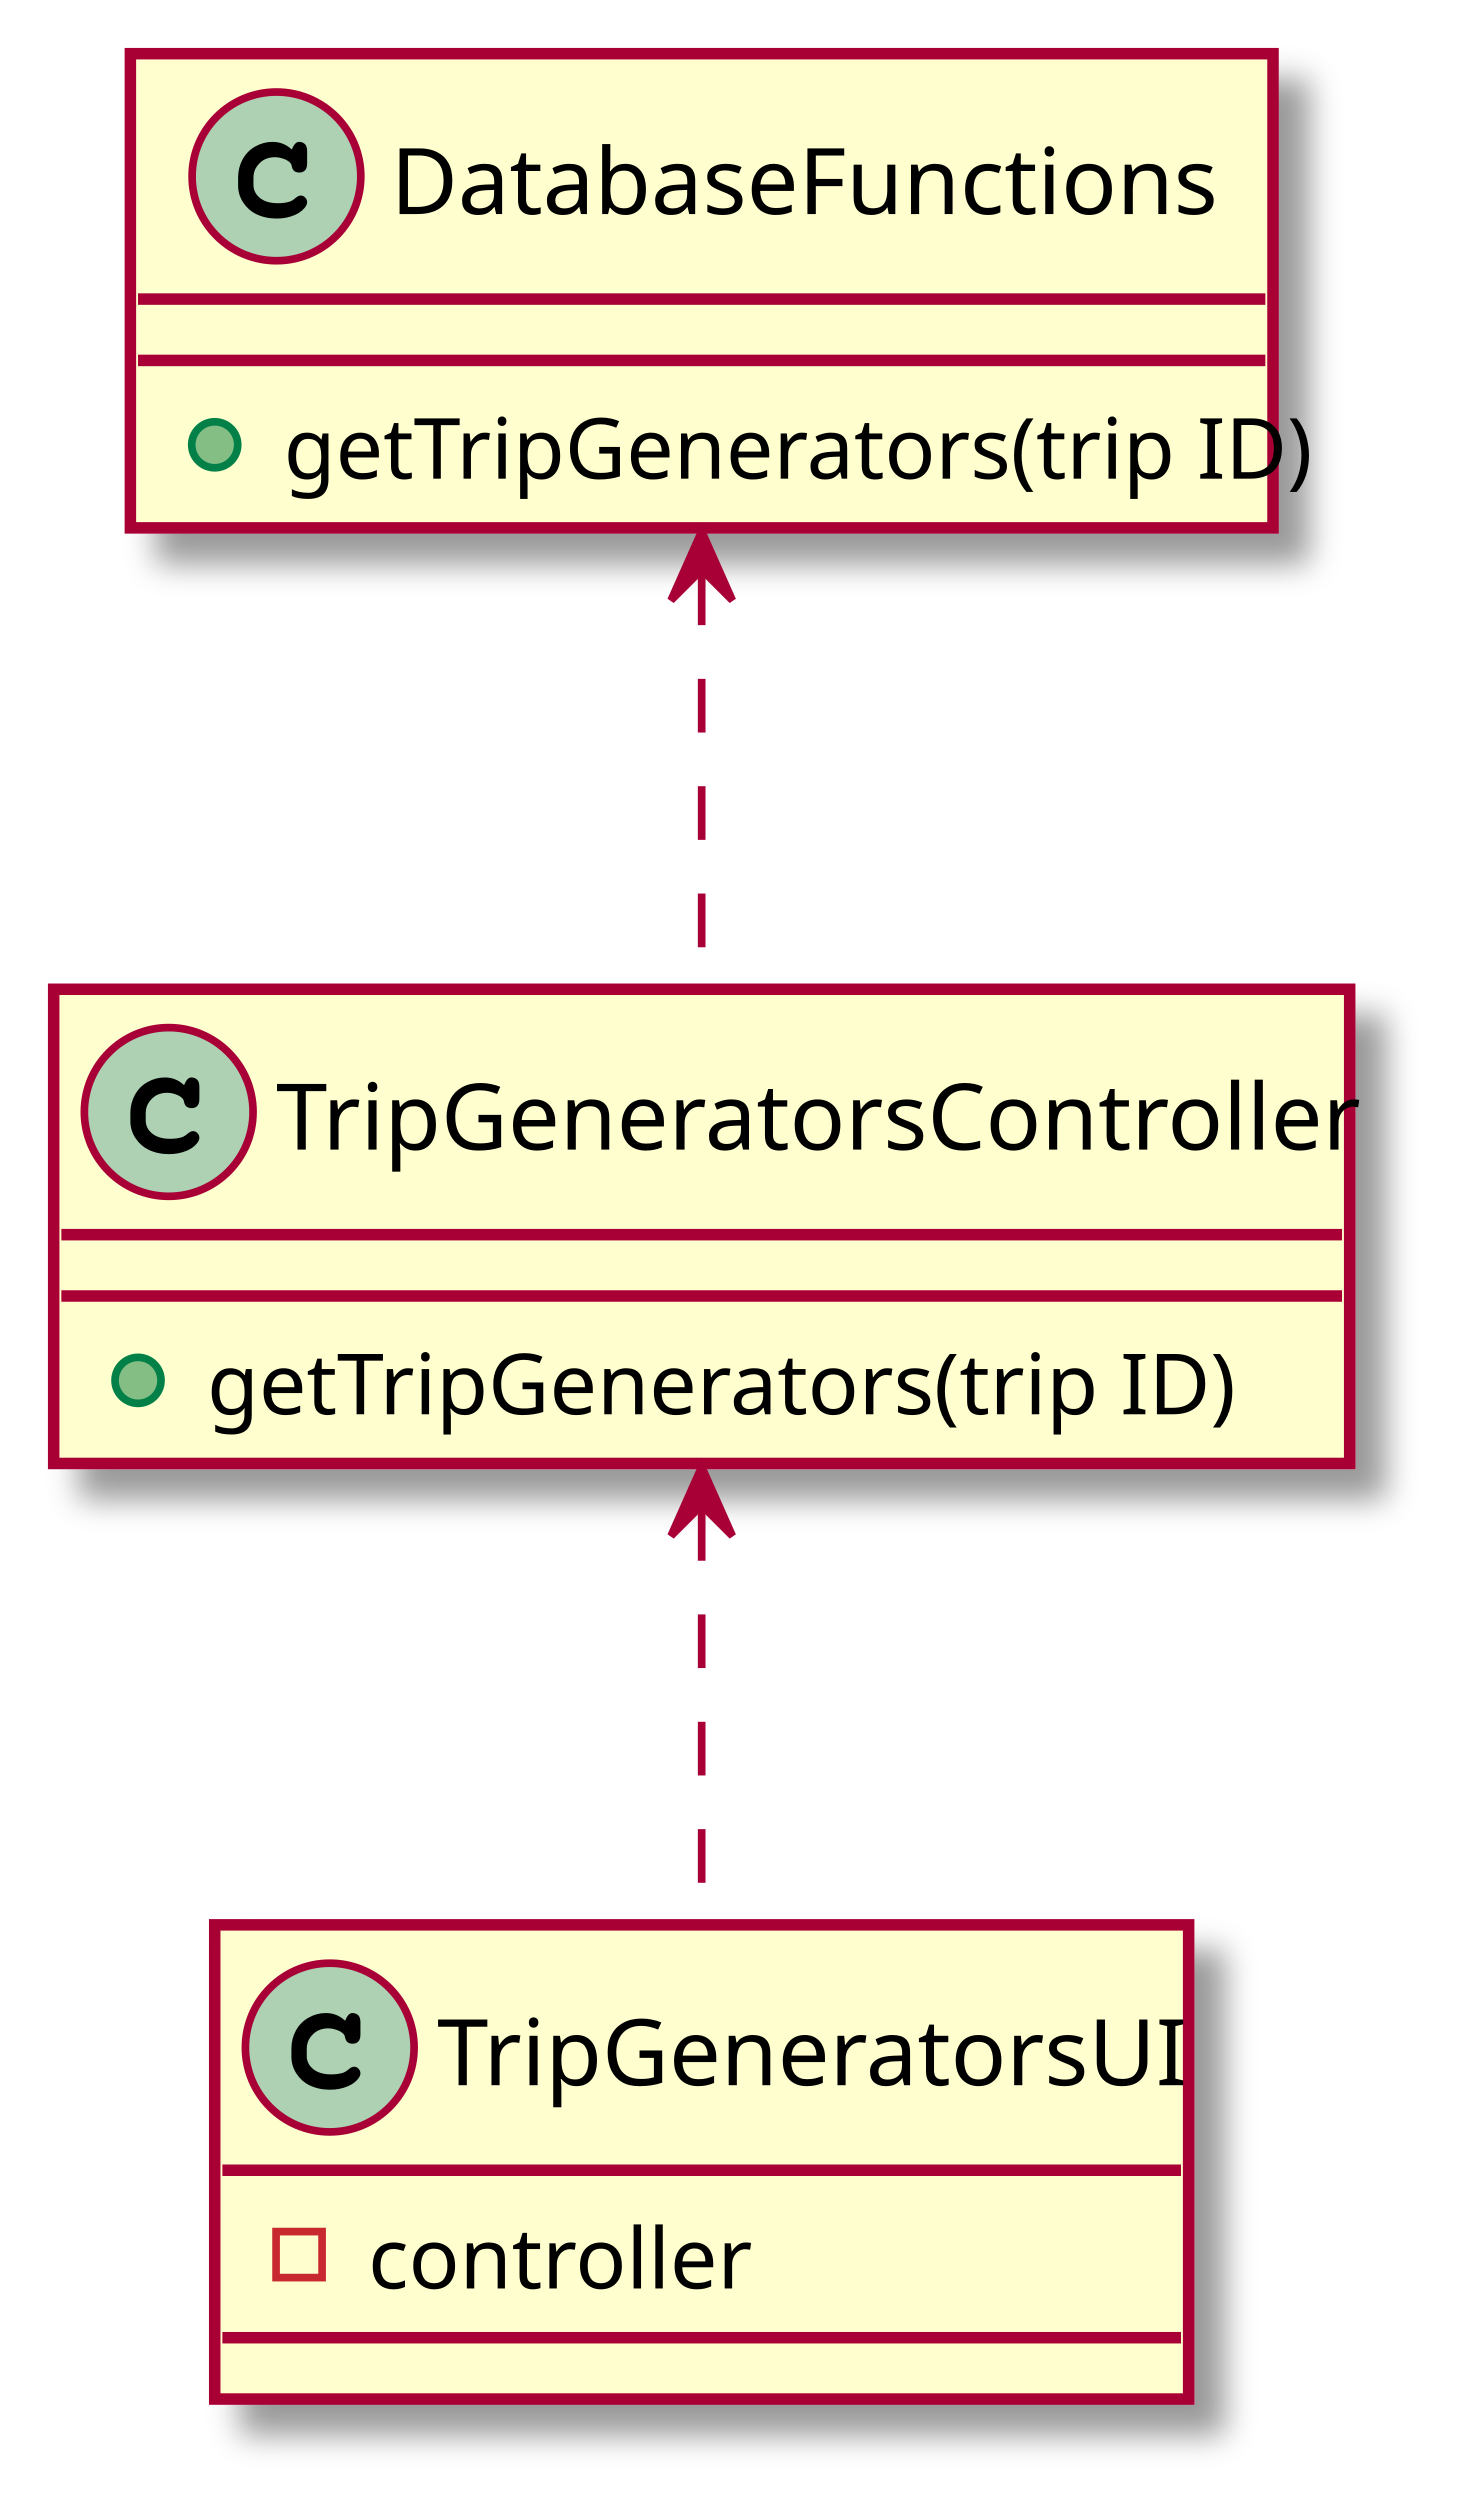
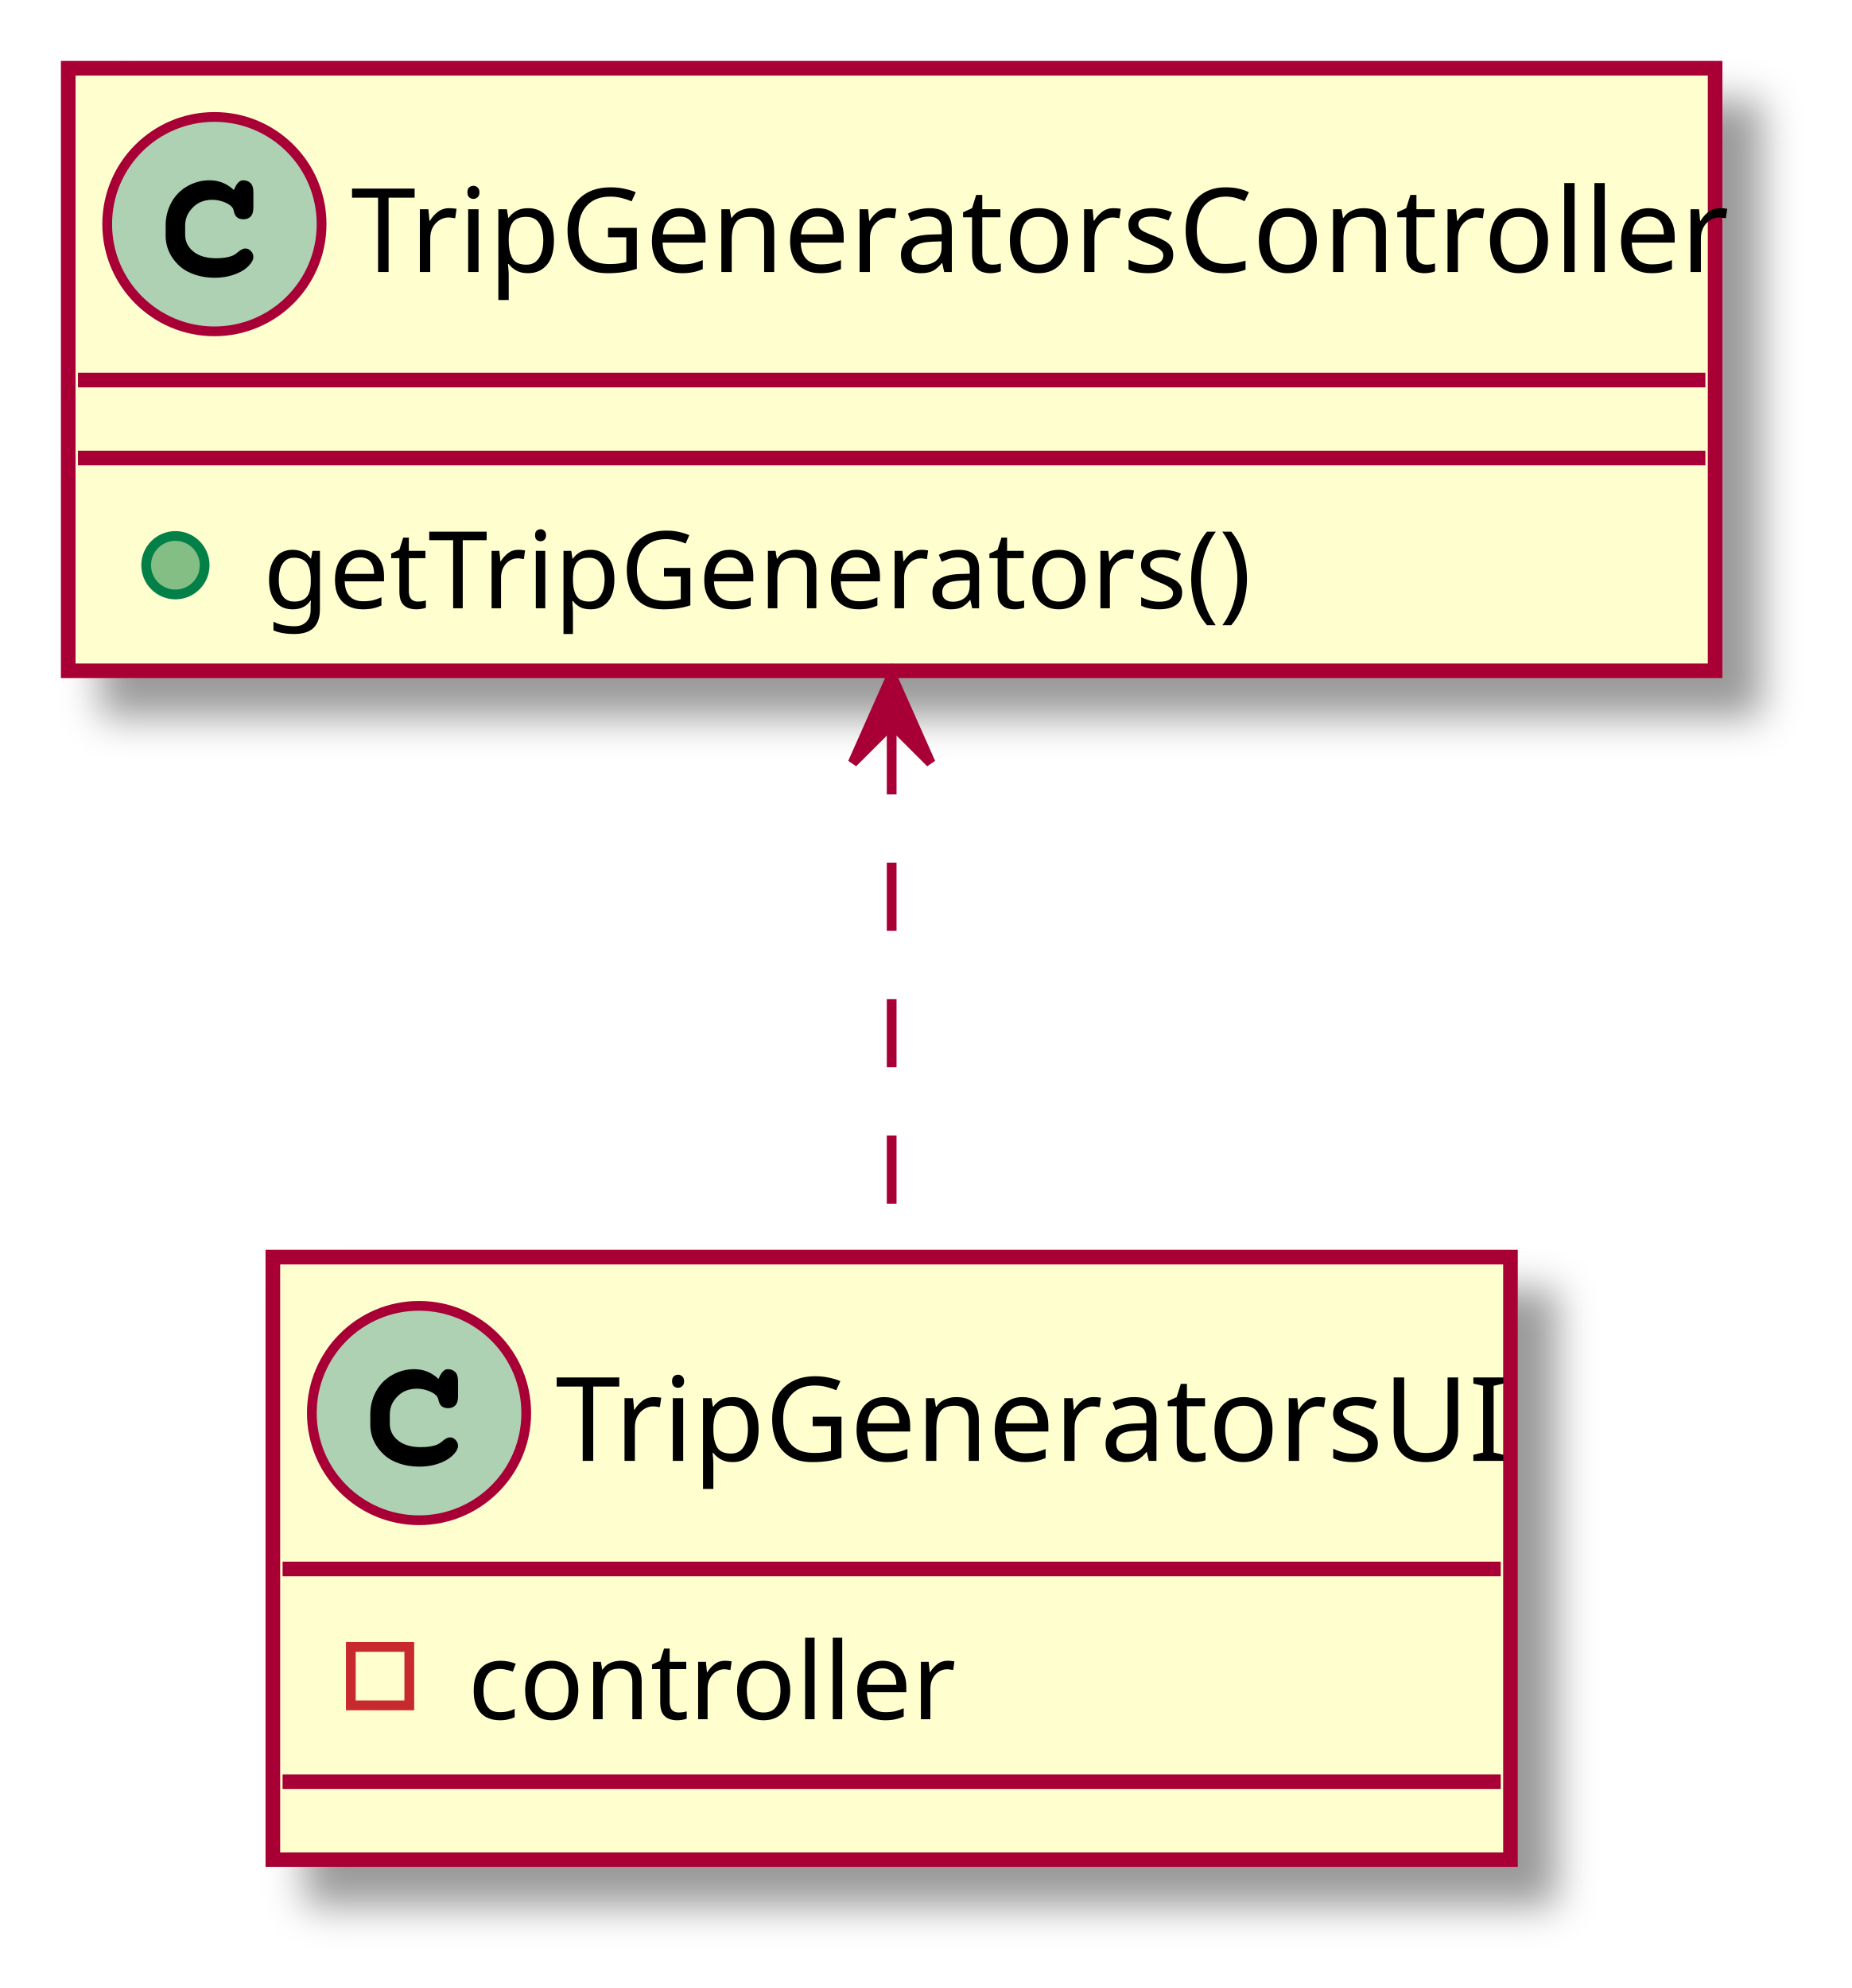
- <svg xmlns="http://www.w3.org/2000/svg" contentScriptType="application/ecmascript" contentStyleType="text/css" height="326px" preserveAspectRatio="none" style="width:190px;height:326px;" version="1.1" viewBox="0 0 190 326" width="190px" zoomAndPan="magnify">
+ <svg xmlns="http://www.w3.org/2000/svg" contentScriptType="application/ecmascript" contentStyleType="text/css" height="204px" preserveAspectRatio="none" style="width:190px;height:204px;" version="1.1" viewBox="0 0 190 204" width="190px" zoomAndPan="magnify">
  <defs>
-     <filter height="300%" id="fwioy76zzeb78" width="300%" x="-1" y="-1">
+     <filter height="300%" id="f1x2vjumsdl3pb" width="300%" x="-1" y="-1">
      <feGaussianBlur result="blurOut" stdDeviation="2.0" />
      <feColorMatrix in="blurOut" result="blurOut2" type="matrix" values="0 0 0 0 0 0 0 0 0 0 0 0 0 0 0 0 0 0 .4 0" />
      <feOffset dx="4.0" dy="4.0" in="blurOut2" result="blurOut3" />
      <feBlend in="SourceGraphic" in2="blurOut3" mode="normal" />
    </filter>
  </defs>
  <g>
-     <rect codeLine="3" fill="#FEFECE" filter="url(#fwioy76zzeb78)" height="61.836" id="TripGeneratorsUI" style="stroke:#A80036;stroke-width:1.5;" width="127" x="28" y="251" />
-     <ellipse cx="43" cy="267" fill="#ADD1B2" rx="11" ry="11" style="stroke:#A80036;stroke-width:1.0;" />
-     <path d="M45,263.5 Q45.203,263 45.438,262.75 Q45.672,262.5 45.938,262.5 Q46.406,262.5 46.703,262.781 Q47,263.062 47,263.719 L47,265.281 Q47,265.938 46.719,266.219 Q46.438,266.5 46,266.5 Q45.609,266.5 45.359,266.328 Q45.109,266.156 45,265.703 Q44.953,265.391 44.781,265.219 Q44.469,264.891 43.906,264.703 Q43.344,264.5 42.781,264.5 Q42.078,264.5 41.484,264.781 Q40.906,265.062 40.453,265.688 Q40,266.312 40,267.172 L40,268.094 Q40,269.125 40.844,269.812 Q41.688,270.5 43.188,270.5 Q44.078,270.5 44.703,270.297 Q45.062,270.188 45.469,269.828 Q45.734,269.625 45.875,269.562 Q46.016,269.5 46.188,269.5 Q46.516,269.5 46.75,269.766 Q47,270.016 47,270.375 Q47,270.719 46.656,271.125 Q46.156,271.719 45.359,272.047 Q44.312,272.5 43.031,272.5 Q41.531,272.5 40.328,271.906 Q39.359,271.438 38.672,270.422 Q38,269.406 38,268.203 L38,267.109 Q38,265.859 38.594,264.766 Q39.203,263.672 40.25,263.094 Q41.312,262.5 42.5,262.5 Q43.219,262.5 43.844,262.75 Q44.469,263 45,263.5 Z " fill="#000000" />
-     <text fill="#000000" font-family="sans-serif" font-size="12" lengthAdjust="spacing" textLength="95" x="57" y="271.91">TripGeneratorsUI</text>
-     <line style="stroke:#A80036;stroke-width:1.5;" x1="29" x2="154" y1="283" y2="283" />
-     <rect fill="none" height="6" style="stroke:#C82930;stroke-width:1.0;" width="6" x="36" y="291" />
-     <text fill="#000000" font-family="sans-serif" font-size="11" lengthAdjust="spacing" textLength="45" x="48" y="298.419">controller</text>
-     <line style="stroke:#A80036;stroke-width:1.5;" x1="29" x2="154" y1="304.836" y2="304.836" />
-     <rect codeLine="7" fill="#FEFECE" filter="url(#fwioy76zzeb78)" height="61.836" id="TripGeneratorsController" style="stroke:#A80036;stroke-width:1.5;" width="169" x="7" y="129" />
-     <ellipse cx="22" cy="145" fill="#ADD1B2" rx="11" ry="11" style="stroke:#A80036;stroke-width:1.0;" />
-     <path d="M24,141.5 Q24.203,141 24.438,140.75 Q24.672,140.5 24.938,140.5 Q25.406,140.5 25.703,140.781 Q26,141.062 26,141.719 L26,143.281 Q26,143.938 25.719,144.219 Q25.438,144.5 25,144.5 Q24.609,144.5 24.359,144.328 Q24.109,144.156 24,143.703 Q23.953,143.391 23.781,143.219 Q23.469,142.891 22.906,142.703 Q22.344,142.5 21.781,142.5 Q21.078,142.5 20.484,142.781 Q19.906,143.062 19.453,143.688 Q19,144.312 19,145.172 L19,146.094 Q19,147.125 19.844,147.812 Q20.688,148.5 22.188,148.5 Q23.078,148.5 23.703,148.297 Q24.062,148.188 24.469,147.828 Q24.734,147.625 24.875,147.562 Q25.016,147.5 25.188,147.5 Q25.516,147.5 25.75,147.766 Q26,148.016 26,148.375 Q26,148.719 25.656,149.125 Q25.156,149.719 24.359,150.047 Q23.312,150.5 22.031,150.5 Q20.531,150.5 19.328,149.906 Q18.359,149.438 17.672,148.422 Q17,147.406 17,146.203 L17,145.109 Q17,143.859 17.594,142.766 Q18.203,141.672 19.25,141.094 Q20.312,140.5 21.5,140.5 Q22.219,140.5 22.844,140.75 Q23.469,141 24,141.5 Z " fill="#000000" />
-     <text fill="#000000" font-family="sans-serif" font-size="12" lengthAdjust="spacing" textLength="137" x="36" y="149.91">TripGeneratorsController</text>
-     <line style="stroke:#A80036;stroke-width:1.5;" x1="8" x2="175" y1="161" y2="161" />
-     <line style="stroke:#A80036;stroke-width:1.5;" x1="8" x2="175" y1="169" y2="169" />
-     <ellipse cx="18" cy="180" fill="#84BE84" rx="3" ry="3" style="stroke:#038048;stroke-width:1.0;" />
-     <text fill="#000000" font-family="sans-serif" font-size="11" lengthAdjust="spacing" textLength="123" x="27" y="184.419">getTripGenerators(trip ID)</text>
-     <rect codeLine="11" fill="#FEFECE" filter="url(#fwioy76zzeb78)" height="61.836" id="DatabaseFunctions" style="stroke:#A80036;stroke-width:1.5;" width="149" x="17" y="7" />
-     <ellipse cx="36.05" cy="23" fill="#ADD1B2" rx="11" ry="11" style="stroke:#A80036;stroke-width:1.0;" />
-     <path d="M38.05,19.5 Q38.253,19 38.487,18.75 Q38.722,18.5 38.987,18.5 Q39.456,18.5 39.753,18.781 Q40.05,19.062 40.05,19.719 L40.05,21.281 Q40.05,21.938 39.769,22.219 Q39.487,22.5 39.05,22.5 Q38.659,22.5 38.409,22.328 Q38.159,22.156 38.05,21.703 Q38.003,21.391 37.831,21.219 Q37.519,20.891 36.956,20.703 Q36.394,20.5 35.831,20.5 Q35.128,20.5 34.534,20.781 Q33.956,21.062 33.503,21.688 Q33.05,22.312 33.05,23.172 L33.05,24.094 Q33.05,25.125 33.894,25.812 Q34.737,26.5 36.237,26.5 Q37.128,26.5 37.753,26.297 Q38.112,26.188 38.519,25.828 Q38.784,25.625 38.925,25.562 Q39.066,25.5 39.237,25.5 Q39.566,25.5 39.8,25.766 Q40.05,26.016 40.05,26.375 Q40.05,26.719 39.706,27.125 Q39.206,27.719 38.409,28.047 Q37.362,28.5 36.081,28.5 Q34.581,28.5 33.378,27.906 Q32.409,27.438 31.722,26.422 Q31.05,25.406 31.05,24.203 L31.05,23.109 Q31.05,21.859 31.644,20.766 Q32.253,19.672 33.3,19.094 Q34.362,18.5 35.55,18.5 Q36.269,18.5 36.894,18.75 Q37.519,19 38.05,19.5 Z " fill="#000000" />
-     <text fill="#000000" font-family="sans-serif" font-size="12" lengthAdjust="spacing" textLength="108" x="50.95" y="27.91">DatabaseFunctions</text>
-     <line style="stroke:#A80036;stroke-width:1.5;" x1="18" x2="165" y1="39" y2="39" />
-     <line style="stroke:#A80036;stroke-width:1.5;" x1="18" x2="165" y1="47" y2="47" />
-     <ellipse cx="28" cy="58" fill="#84BE84" rx="3" ry="3" style="stroke:#038048;stroke-width:1.0;" />
-     <text fill="#000000" font-family="sans-serif" font-size="11" lengthAdjust="spacing" textLength="123" x="37" y="62.419">getTripGenerators(trip ID)</text>
-     <path codeLine="15" d="M91.5,196.52 C91.5,213.75 91.5,234.24 91.5,250.73 " fill="none" id="TripGeneratorsController-backto-TripGeneratorsUI" style="stroke:#A80036;stroke-width:1.0;stroke-dasharray:7.0,7.0;" />
-     <polygon fill="#A80036" points="91.5,191.28,87.5,200.28,91.5,196.28,95.5,200.28,91.5,191.28" style="stroke:#A80036;stroke-width:1.0;" />
-     <path codeLine="16" d="M91.5,74.52 C91.5,91.75 91.5,112.24 91.5,128.73 " fill="none" id="DatabaseFunctions-backto-TripGeneratorsController" style="stroke:#A80036;stroke-width:1.0;stroke-dasharray:7.0,7.0;" />
+     <rect codeLine="3" fill="#FEFECE" filter="url(#f1x2vjumsdl3pb)" height="61.836" id="TripGeneratorsUI" style="stroke:#A80036;stroke-width:1.5;" width="127" x="28" y="129" />
+     <ellipse cx="43" cy="145" fill="#ADD1B2" rx="11" ry="11" style="stroke:#A80036;stroke-width:1.0;" />
+     <path d="M45,141.5 Q45.203,141 45.438,140.75 Q45.672,140.5 45.938,140.5 Q46.406,140.5 46.703,140.781 Q47,141.062 47,141.719 L47,143.281 Q47,143.938 46.719,144.219 Q46.438,144.5 46,144.5 Q45.609,144.5 45.359,144.328 Q45.109,144.156 45,143.703 Q44.953,143.391 44.781,143.219 Q44.469,142.891 43.906,142.703 Q43.344,142.5 42.781,142.5 Q42.078,142.5 41.484,142.781 Q40.906,143.062 40.453,143.688 Q40,144.312 40,145.172 L40,146.094 Q40,147.125 40.844,147.812 Q41.688,148.5 43.188,148.5 Q44.078,148.5 44.703,148.297 Q45.062,148.188 45.469,147.828 Q45.734,147.625 45.875,147.562 Q46.016,147.5 46.188,147.5 Q46.516,147.5 46.75,147.766 Q47,148.016 47,148.375 Q47,148.719 46.656,149.125 Q46.156,149.719 45.359,150.047 Q44.312,150.5 43.031,150.5 Q41.531,150.5 40.328,149.906 Q39.359,149.438 38.672,148.422 Q38,147.406 38,146.203 L38,145.109 Q38,143.859 38.594,142.766 Q39.203,141.672 40.25,141.094 Q41.312,140.5 42.5,140.5 Q43.219,140.5 43.844,140.75 Q44.469,141 45,141.5 Z " fill="#000000" />
+     <text fill="#000000" font-family="sans-serif" font-size="12" lengthAdjust="spacing" textLength="95" x="57" y="149.91">TripGeneratorsUI</text>
+     <line style="stroke:#A80036;stroke-width:1.5;" x1="29" x2="154" y1="161" y2="161" />
+     <rect fill="none" height="6" style="stroke:#C82930;stroke-width:1.0;" width="6" x="36" y="169" />
+     <text fill="#000000" font-family="sans-serif" font-size="11" lengthAdjust="spacing" textLength="45" x="48" y="176.419">controller</text>
+     <line style="stroke:#A80036;stroke-width:1.5;" x1="29" x2="154" y1="182.836" y2="182.836" />
+     <rect codeLine="7" fill="#FEFECE" filter="url(#f1x2vjumsdl3pb)" height="61.836" id="TripGeneratorsController" style="stroke:#A80036;stroke-width:1.5;" width="169" x="7" y="7" />
+     <ellipse cx="22" cy="23" fill="#ADD1B2" rx="11" ry="11" style="stroke:#A80036;stroke-width:1.0;" />
+     <path d="M24,19.5 Q24.203,19 24.438,18.75 Q24.672,18.5 24.938,18.5 Q25.406,18.5 25.703,18.781 Q26,19.062 26,19.719 L26,21.281 Q26,21.938 25.719,22.219 Q25.438,22.5 25,22.5 Q24.609,22.5 24.359,22.328 Q24.109,22.156 24,21.703 Q23.953,21.391 23.781,21.219 Q23.469,20.891 22.906,20.703 Q22.344,20.5 21.781,20.5 Q21.078,20.5 20.484,20.781 Q19.906,21.062 19.453,21.688 Q19,22.312 19,23.172 L19,24.094 Q19,25.125 19.844,25.812 Q20.688,26.5 22.188,26.5 Q23.078,26.5 23.703,26.297 Q24.062,26.188 24.469,25.828 Q24.734,25.625 24.875,25.562 Q25.016,25.5 25.188,25.5 Q25.516,25.5 25.75,25.766 Q26,26.016 26,26.375 Q26,26.719 25.656,27.125 Q25.156,27.719 24.359,28.047 Q23.312,28.5 22.031,28.5 Q20.531,28.5 19.328,27.906 Q18.359,27.438 17.672,26.422 Q17,25.406 17,24.203 L17,23.109 Q17,21.859 17.594,20.766 Q18.203,19.672 19.25,19.094 Q20.312,18.5 21.5,18.5 Q22.219,18.5 22.844,18.75 Q23.469,19 24,19.5 Z " fill="#000000" />
+     <text fill="#000000" font-family="sans-serif" font-size="12" lengthAdjust="spacing" textLength="137" x="36" y="27.91">TripGeneratorsController</text>
+     <line style="stroke:#A80036;stroke-width:1.5;" x1="8" x2="175" y1="39" y2="39" />
+     <line style="stroke:#A80036;stroke-width:1.5;" x1="8" x2="175" y1="47" y2="47" />
+     <ellipse cx="18" cy="58" fill="#84BE84" rx="3" ry="3" style="stroke:#038048;stroke-width:1.0;" />
+     <text fill="#000000" font-family="sans-serif" font-size="11" lengthAdjust="spacing" textLength="96" x="27" y="62.419">getTripGenerators()</text>
+     <path codeLine="11" d="M91.5,74.52 C91.5,91.75 91.5,112.24 91.5,128.73 " fill="none" id="TripGeneratorsController-backto-TripGeneratorsUI" style="stroke:#A80036;stroke-width:1.0;stroke-dasharray:7.0,7.0;" />
    <polygon fill="#A80036" points="91.5,69.28,87.5,78.28,91.5,74.28,95.5,78.28,91.5,69.28" style="stroke:#A80036;stroke-width:1.0;" />
  </g>
</svg>
